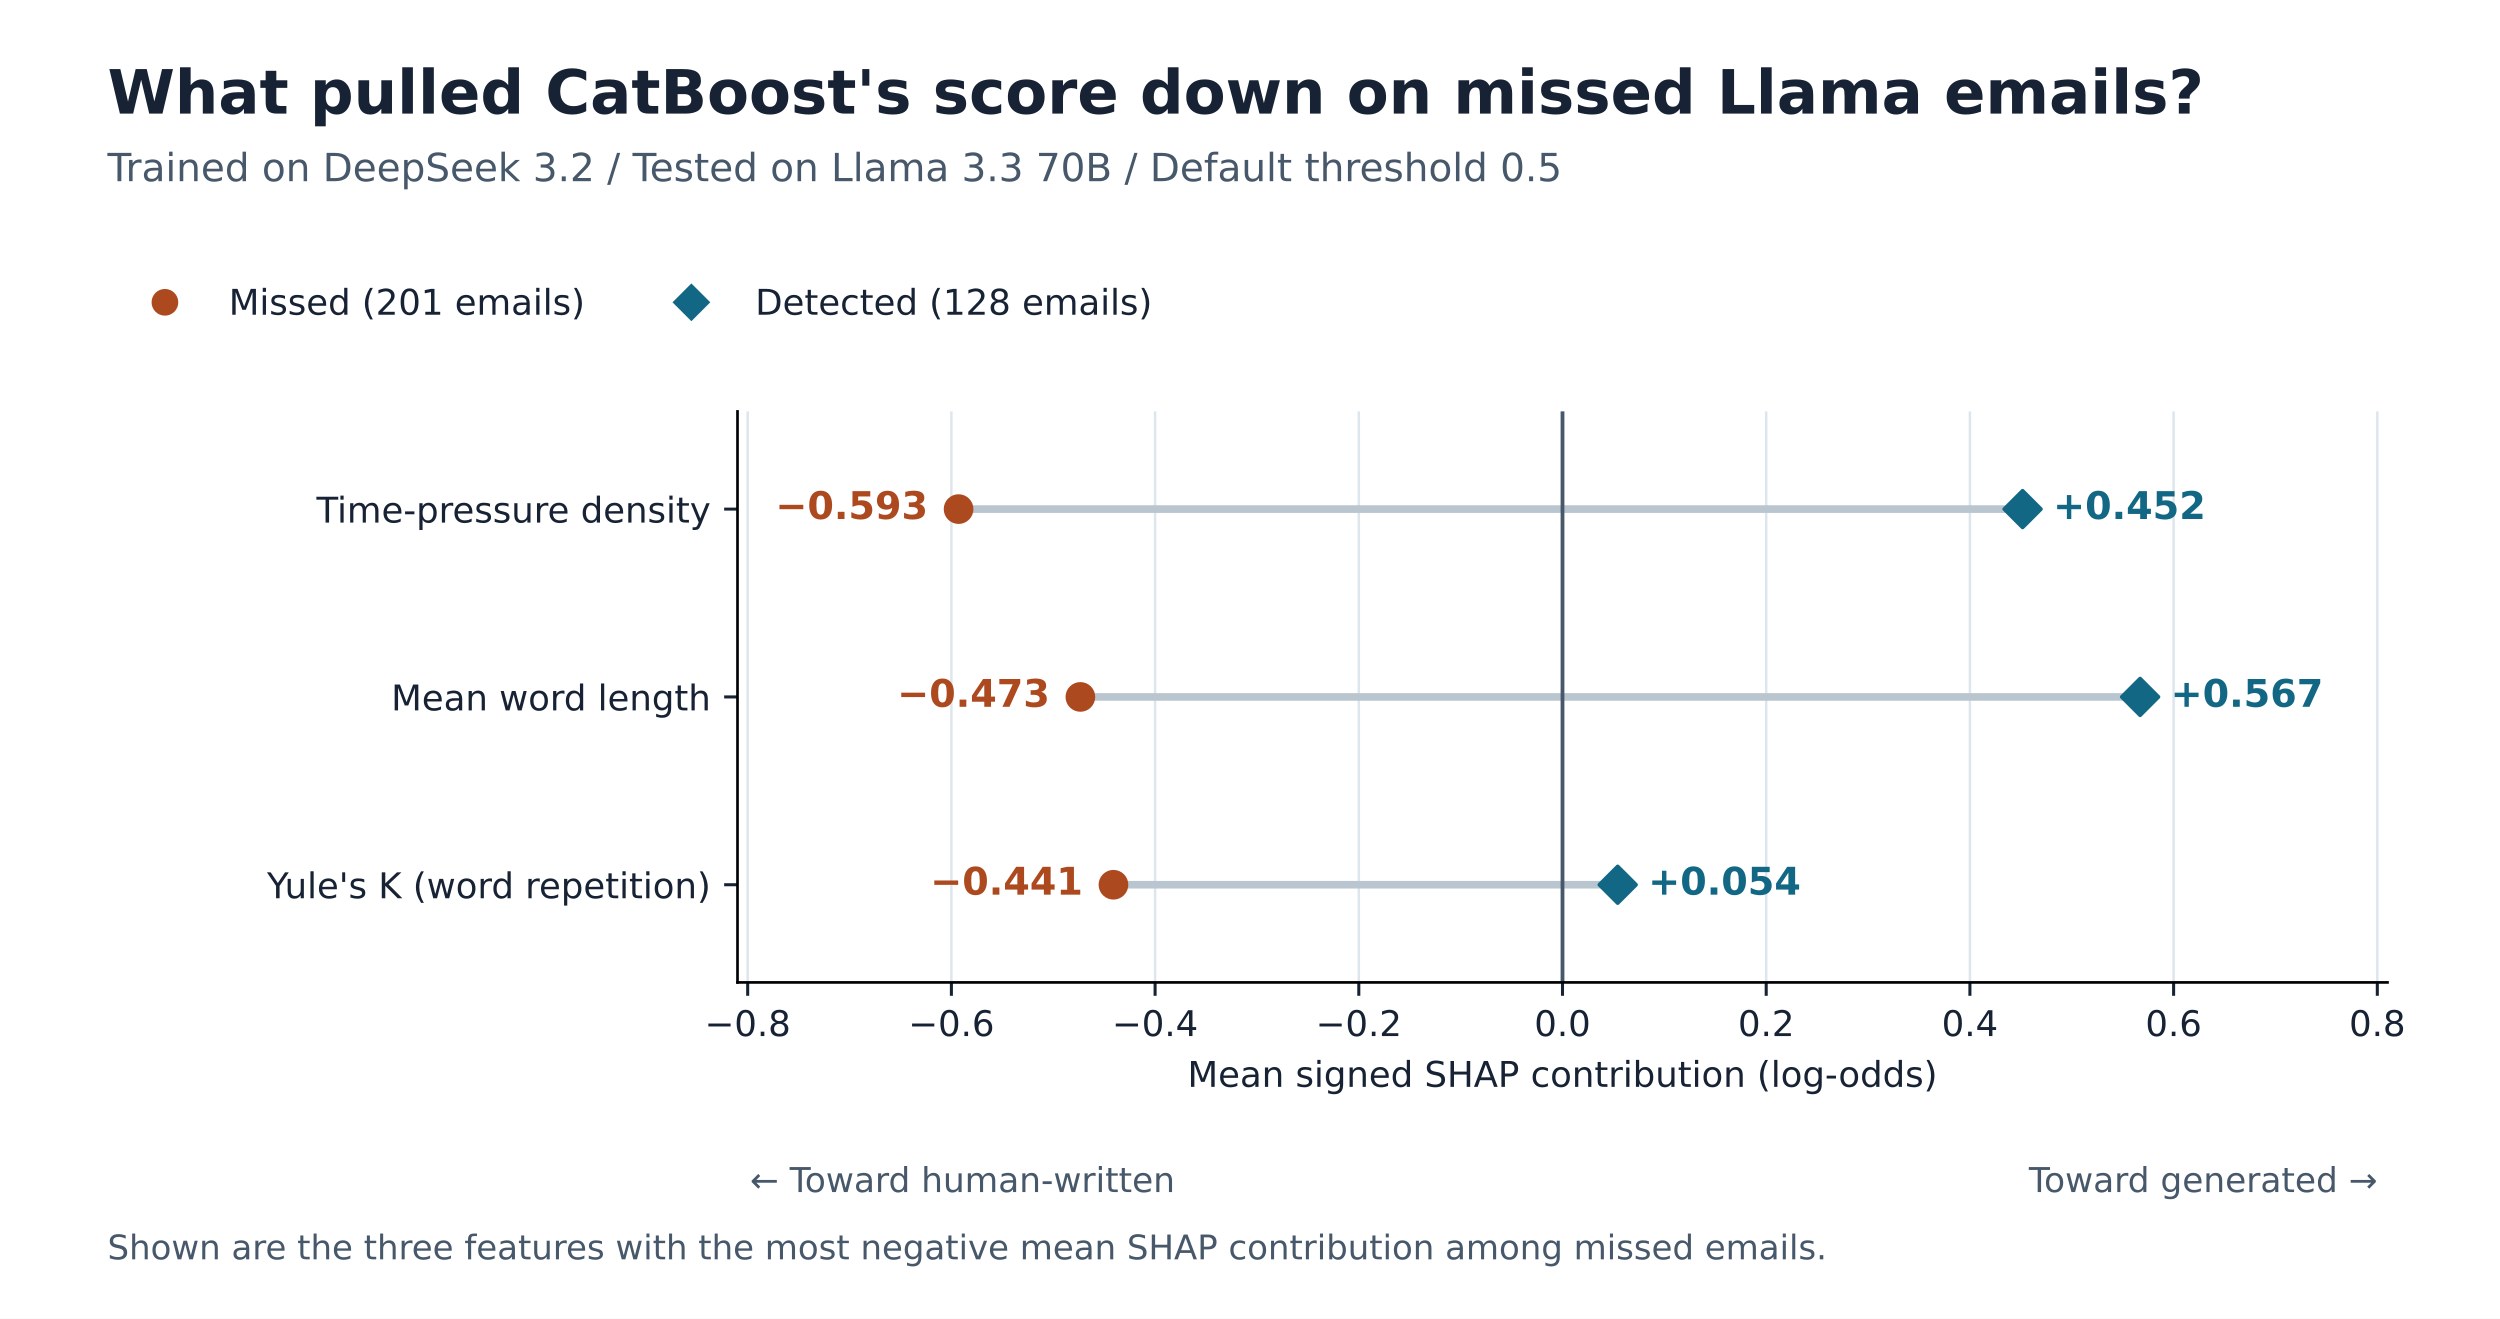
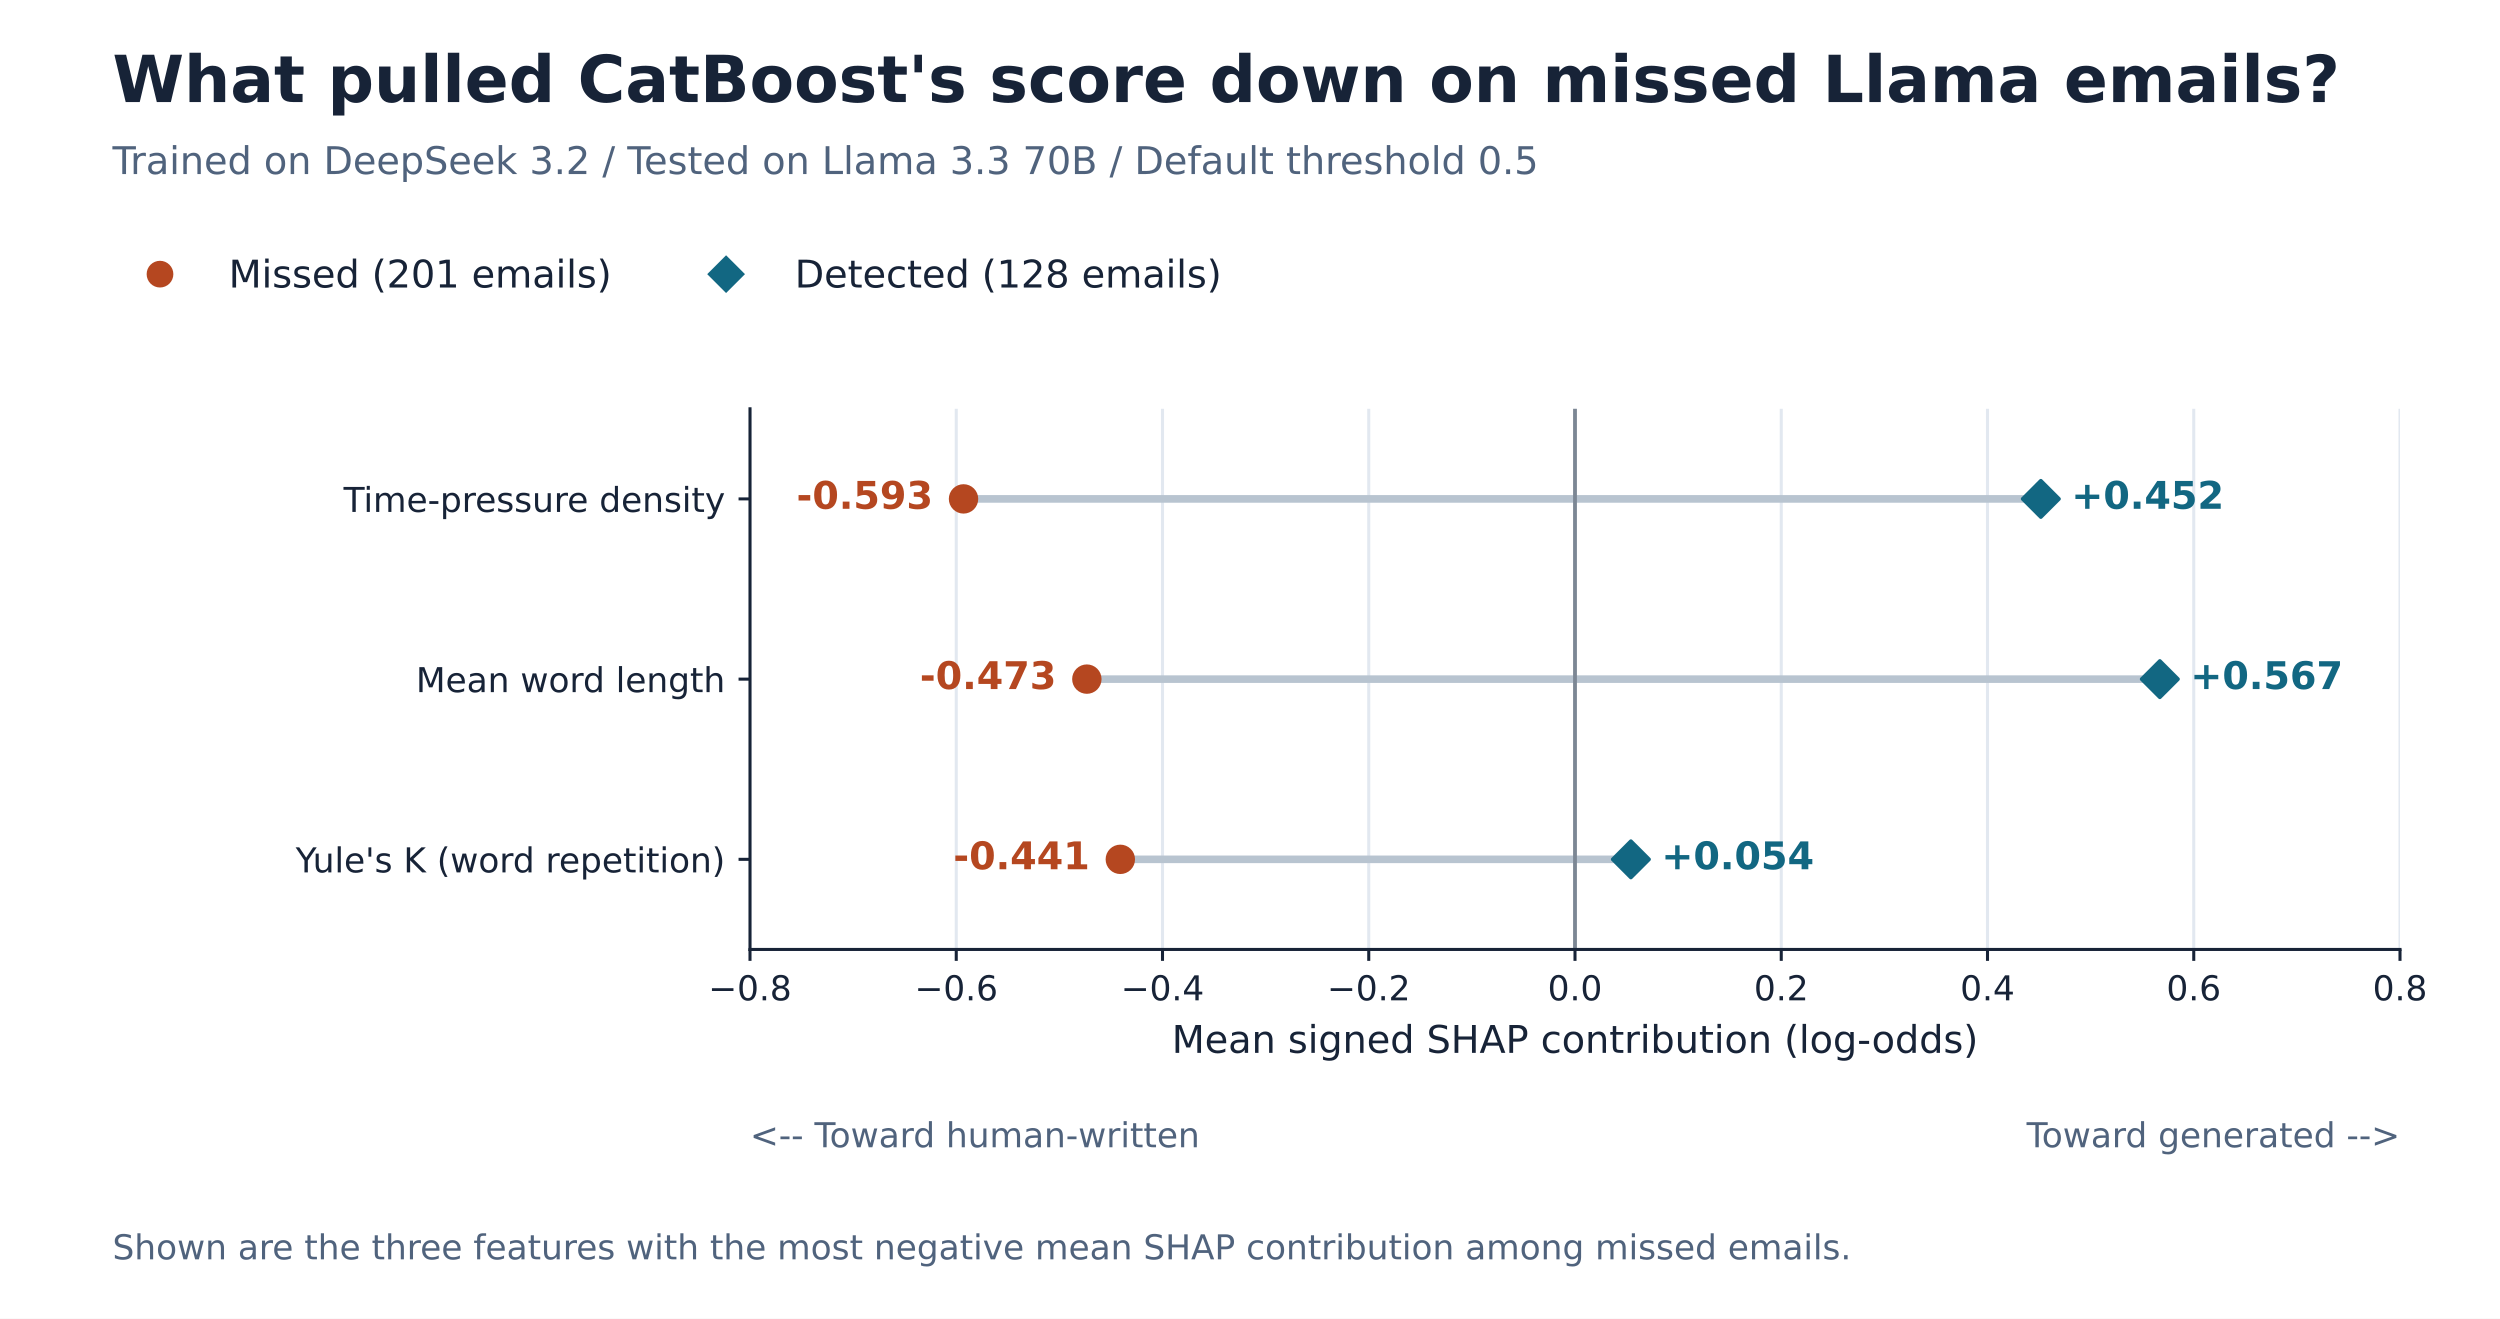
<svg xmlns="http://www.w3.org/2000/svg" xmlns:xlink="http://www.w3.org/1999/xlink" width="655.2pt" height="345.6pt" viewBox="0 0 655.2 345.6" version="1.1">
  <defs>
    <style type="text/css">*{stroke-linejoin: round; stroke-linecap: butt}</style>
  </defs>
  <g id="figure_1">
    <g id="patch_1">
      <path d="M 0 345.6  L 655.2 345.6  L 655.2 0  L 0 0  z " style="fill: #ffffff" />
    </g>
    <g id="axes_1">
      <g id="patch_2">
-         <path d="M 193.284 257.472  L 625.716 257.472  L 625.716 107.827  L 193.284 107.827  z " style="fill: #ffffff" />
+         <path d="M 196.56 248.832  L 628.992 248.832  L 628.992 107.136  L 196.56 107.136  z " style="fill: #ffffff" />
      </g>
      <g id="matplotlib.axis_1">
        <g id="xtick_1">
          <g id="line2d_1">
-             <path d="M 195.953 257.472  L 195.953 107.827  " clip-path="url(#p51de8ef395)" style="fill: none; stroke: #dde5ed; stroke-width: 0.65; stroke-linecap: square" />
+             <path d="M 196.56 248.832  L 196.56 107.136  " clip-path="url(#pb66e646c81)" style="fill: none; stroke: #e2e8f0; stroke-width: 0.8; stroke-linecap: square" />
          </g>
          <g id="line2d_2">
            <defs>
-               <path id="m995a871e15" d="M 0 0  L 0 3.5  " style="stroke: #172334; stroke-width: 0.8" />
+               <path id="md30075c816" d="M 0 0  L 0 3  " style="stroke: #172337; stroke-width: 0.8" />
            </defs>
            <g>
-               <use xlink:href="#m995a871e15" x="195.953" y="257.472" style="fill: #172334; stroke: #172334; stroke-width: 0.8" />
+               <use xlink:href="#md30075c816" x="196.56" y="248.832" style="fill: #172337; stroke: #172337; stroke-width: 0.8" />
            </g>
          </g>
          <g id="text_1">
-             <text style="font-size: 9.3px; font-family: 'DejaVu Sans'; text-anchor: middle; fill: #172334" x="195.953" y="271.538" transform="rotate(-0 195.9533 271.5378)">−0.8</text>
+             <text style="font-size: 9px; font-family: 'DejaVu Sans'; text-anchor: middle; fill: #172337" x="196.56" y="262.17" transform="rotate(-0 196.56 262.1699)">−0.8</text>
          </g>
        </g>
        <g id="xtick_2">
          <g id="line2d_3">
-             <path d="M 249.34 257.472  L 249.34 107.827  " clip-path="url(#p51de8ef395)" style="fill: none; stroke: #dde5ed; stroke-width: 0.65; stroke-linecap: square" />
+             <path d="M 250.614 248.832  L 250.614 107.136  " clip-path="url(#pb66e646c81)" style="fill: none; stroke: #e2e8f0; stroke-width: 0.8; stroke-linecap: square" />
          </g>
          <g id="line2d_4">
            <g>
-               <use xlink:href="#m995a871e15" x="249.34" y="257.472" style="fill: #172334; stroke: #172334; stroke-width: 0.8" />
+               <use xlink:href="#md30075c816" x="250.614" y="248.832" style="fill: #172337; stroke: #172337; stroke-width: 0.8" />
            </g>
          </g>
          <g id="text_2">
-             <text style="font-size: 9.3px; font-family: 'DejaVu Sans'; text-anchor: middle; fill: #172334" x="249.34" y="271.538" transform="rotate(-0 249.34 271.5378)">−0.6</text>
+             <text style="font-size: 9px; font-family: 'DejaVu Sans'; text-anchor: middle; fill: #172337" x="250.614" y="262.17" transform="rotate(-0 250.614 262.1699)">−0.6</text>
          </g>
        </g>
        <g id="xtick_3">
          <g id="line2d_5">
-             <path d="M 302.727 257.472  L 302.727 107.827  " clip-path="url(#p51de8ef395)" style="fill: none; stroke: #dde5ed; stroke-width: 0.65; stroke-linecap: square" />
+             <path d="M 304.668 248.832  L 304.668 107.136  " clip-path="url(#pb66e646c81)" style="fill: none; stroke: #e2e8f0; stroke-width: 0.8; stroke-linecap: square" />
          </g>
          <g id="line2d_6">
            <g>
-               <use xlink:href="#m995a871e15" x="302.727" y="257.472" style="fill: #172334; stroke: #172334; stroke-width: 0.8" />
+               <use xlink:href="#md30075c816" x="304.668" y="248.832" style="fill: #172337; stroke: #172337; stroke-width: 0.8" />
            </g>
          </g>
          <g id="text_3">
-             <text style="font-size: 9.3px; font-family: 'DejaVu Sans'; text-anchor: middle; fill: #172334" x="302.727" y="271.538" transform="rotate(-0 302.7267 271.5378)">−0.4</text>
+             <text style="font-size: 9px; font-family: 'DejaVu Sans'; text-anchor: middle; fill: #172337" x="304.668" y="262.17" transform="rotate(-0 304.668 262.1699)">−0.4</text>
          </g>
        </g>
        <g id="xtick_4">
          <g id="line2d_7">
-             <path d="M 356.113 257.472  L 356.113 107.827  " clip-path="url(#p51de8ef395)" style="fill: none; stroke: #dde5ed; stroke-width: 0.65; stroke-linecap: square" />
+             <path d="M 358.722 248.832  L 358.722 107.136  " clip-path="url(#pb66e646c81)" style="fill: none; stroke: #e2e8f0; stroke-width: 0.8; stroke-linecap: square" />
          </g>
          <g id="line2d_8">
            <g>
-               <use xlink:href="#m995a871e15" x="356.113" y="257.472" style="fill: #172334; stroke: #172334; stroke-width: 0.8" />
+               <use xlink:href="#md30075c816" x="358.722" y="248.832" style="fill: #172337; stroke: #172337; stroke-width: 0.8" />
            </g>
          </g>
          <g id="text_4">
-             <text style="font-size: 9.3px; font-family: 'DejaVu Sans'; text-anchor: middle; fill: #172334" x="356.113" y="271.538" transform="rotate(-0 356.1133 271.5378)">−0.2</text>
+             <text style="font-size: 9px; font-family: 'DejaVu Sans'; text-anchor: middle; fill: #172337" x="358.722" y="262.17" transform="rotate(-0 358.722 262.1699)">−0.2</text>
          </g>
        </g>
        <g id="xtick_5">
          <g id="line2d_9">
-             <path d="M 409.5 257.472  L 409.5 107.827  " clip-path="url(#p51de8ef395)" style="fill: none; stroke: #dde5ed; stroke-width: 0.65; stroke-linecap: square" />
+             <path d="M 412.776 248.832  L 412.776 107.136  " clip-path="url(#pb66e646c81)" style="fill: none; stroke: #e2e8f0; stroke-width: 0.8; stroke-linecap: square" />
          </g>
          <g id="line2d_10">
            <g>
-               <use xlink:href="#m995a871e15" x="409.5" y="257.472" style="fill: #172334; stroke: #172334; stroke-width: 0.8" />
+               <use xlink:href="#md30075c816" x="412.776" y="248.832" style="fill: #172337; stroke: #172337; stroke-width: 0.8" />
            </g>
          </g>
          <g id="text_5">
-             <text style="font-size: 9.3px; font-family: 'DejaVu Sans'; text-anchor: middle; fill: #172334" x="409.5" y="271.538" transform="rotate(-0 409.5 271.5378)">0.0</text>
+             <text style="font-size: 9px; font-family: 'DejaVu Sans'; text-anchor: middle; fill: #172337" x="412.776" y="262.17" transform="rotate(-0 412.776 262.1699)">0.0</text>
          </g>
        </g>
        <g id="xtick_6">
          <g id="line2d_11">
-             <path d="M 462.887 257.472  L 462.887 107.827  " clip-path="url(#p51de8ef395)" style="fill: none; stroke: #dde5ed; stroke-width: 0.65; stroke-linecap: square" />
+             <path d="M 466.83 248.832  L 466.83 107.136  " clip-path="url(#pb66e646c81)" style="fill: none; stroke: #e2e8f0; stroke-width: 0.8; stroke-linecap: square" />
          </g>
          <g id="line2d_12">
            <g>
-               <use xlink:href="#m995a871e15" x="462.887" y="257.472" style="fill: #172334; stroke: #172334; stroke-width: 0.8" />
+               <use xlink:href="#md30075c816" x="466.83" y="248.832" style="fill: #172337; stroke: #172337; stroke-width: 0.8" />
            </g>
          </g>
          <g id="text_6">
-             <text style="font-size: 9.3px; font-family: 'DejaVu Sans'; text-anchor: middle; fill: #172334" x="462.887" y="271.538" transform="rotate(-0 462.8867 271.5378)">0.2</text>
+             <text style="font-size: 9px; font-family: 'DejaVu Sans'; text-anchor: middle; fill: #172337" x="466.83" y="262.17" transform="rotate(-0 466.83 262.1699)">0.2</text>
          </g>
        </g>
        <g id="xtick_7">
          <g id="line2d_13">
-             <path d="M 516.273 257.472  L 516.273 107.827  " clip-path="url(#p51de8ef395)" style="fill: none; stroke: #dde5ed; stroke-width: 0.65; stroke-linecap: square" />
+             <path d="M 520.884 248.832  L 520.884 107.136  " clip-path="url(#pb66e646c81)" style="fill: none; stroke: #e2e8f0; stroke-width: 0.8; stroke-linecap: square" />
          </g>
          <g id="line2d_14">
            <g>
-               <use xlink:href="#m995a871e15" x="516.273" y="257.472" style="fill: #172334; stroke: #172334; stroke-width: 0.8" />
+               <use xlink:href="#md30075c816" x="520.884" y="248.832" style="fill: #172337; stroke: #172337; stroke-width: 0.8" />
            </g>
          </g>
          <g id="text_7">
-             <text style="font-size: 9.3px; font-family: 'DejaVu Sans'; text-anchor: middle; fill: #172334" x="516.273" y="271.538" transform="rotate(-0 516.2733 271.5378)">0.4</text>
+             <text style="font-size: 9px; font-family: 'DejaVu Sans'; text-anchor: middle; fill: #172337" x="520.884" y="262.17" transform="rotate(-0 520.884 262.1699)">0.4</text>
          </g>
        </g>
        <g id="xtick_8">
          <g id="line2d_15">
-             <path d="M 569.66 257.472  L 569.66 107.827  " clip-path="url(#p51de8ef395)" style="fill: none; stroke: #dde5ed; stroke-width: 0.65; stroke-linecap: square" />
+             <path d="M 574.938 248.832  L 574.938 107.136  " clip-path="url(#pb66e646c81)" style="fill: none; stroke: #e2e8f0; stroke-width: 0.8; stroke-linecap: square" />
          </g>
          <g id="line2d_16">
            <g>
-               <use xlink:href="#m995a871e15" x="569.66" y="257.472" style="fill: #172334; stroke: #172334; stroke-width: 0.8" />
+               <use xlink:href="#md30075c816" x="574.938" y="248.832" style="fill: #172337; stroke: #172337; stroke-width: 0.8" />
            </g>
          </g>
          <g id="text_8">
-             <text style="font-size: 9.3px; font-family: 'DejaVu Sans'; text-anchor: middle; fill: #172334" x="569.66" y="271.538" transform="rotate(-0 569.66 271.5378)">0.6</text>
+             <text style="font-size: 9px; font-family: 'DejaVu Sans'; text-anchor: middle; fill: #172337" x="574.938" y="262.17" transform="rotate(-0 574.938 262.1699)">0.6</text>
          </g>
        </g>
        <g id="xtick_9">
          <g id="line2d_17">
-             <path d="M 623.047 257.472  L 623.047 107.827  " clip-path="url(#p51de8ef395)" style="fill: none; stroke: #dde5ed; stroke-width: 0.65; stroke-linecap: square" />
+             <path d="M 628.992 248.832  L 628.992 107.136  " clip-path="url(#pb66e646c81)" style="fill: none; stroke: #e2e8f0; stroke-width: 0.8; stroke-linecap: square" />
          </g>
          <g id="line2d_18">
            <g>
-               <use xlink:href="#m995a871e15" x="623.047" y="257.472" style="fill: #172334; stroke: #172334; stroke-width: 0.8" />
+               <use xlink:href="#md30075c816" x="628.992" y="248.832" style="fill: #172337; stroke: #172337; stroke-width: 0.8" />
            </g>
          </g>
          <g id="text_9">
-             <text style="font-size: 9.3px; font-family: 'DejaVu Sans'; text-anchor: middle; fill: #172334" x="623.047" y="271.538" transform="rotate(-0 623.0467 271.5378)">0.8</text>
+             <text style="font-size: 9px; font-family: 'DejaVu Sans'; text-anchor: middle; fill: #172337" x="628.992" y="262.17" transform="rotate(-0 628.992 262.1699)">0.8</text>
          </g>
        </g>
        <g id="text_10">
-           <text style="font-size: 9.3px; font-family: 'DejaVu Sans'; text-anchor: middle; fill: #172334" x="409.5" y="284.839" transform="rotate(-0 409.5 284.8385)">Mean signed SHAP contribution (log-odds)</text>
+           <text style="font-size: 10px; font-family: 'DejaVu Sans'; text-anchor: middle; fill: #172337" x="412.776" y="275.93" transform="rotate(-0 412.776 275.9304)">Mean signed SHAP contribution (log-odds)</text>
        </g>
      </g>
      <g id="matplotlib.axis_2">
        <g id="ytick_1">
          <g id="line2d_19">
            <defs>
-               <path id="m963f413ea4" d="M 0 0  L -3.5 0  " style="stroke: #172334; stroke-width: 0.8" />
+               <path id="mc4f13a9952" d="M 0 0  L -3 0  " style="stroke: #172337; stroke-width: 0.8" />
            </defs>
            <g>
-               <use xlink:href="#m963f413ea4" x="193.284" y="133.424" style="fill: #172334; stroke: #172334; stroke-width: 0.8" />
+               <use xlink:href="#mc4f13a9952" x="196.56" y="130.752" style="fill: #172337; stroke: #172337; stroke-width: 0.8" />
            </g>
          </g>
          <g id="text_11">
-             <text style="font-size: 9.3px; font-family: 'DejaVu Sans'; text-anchor: end; fill: #172334" x="186.284" y="136.958" transform="rotate(-0 186.284 136.9576)">Time-pressure density</text>
+             <text style="font-size: 9px; font-family: 'DejaVu Sans'; text-anchor: end; fill: #172337" x="190.06" y="134.171" transform="rotate(-0 190.06 134.1713)">Time-pressure density</text>
          </g>
        </g>
        <g id="ytick_2">
          <g id="line2d_20">
            <g>
-               <use xlink:href="#m963f413ea4" x="193.284" y="182.65" style="fill: #172334; stroke: #172334; stroke-width: 0.8" />
+               <use xlink:href="#mc4f13a9952" x="196.56" y="177.984" style="fill: #172337; stroke: #172337; stroke-width: 0.8" />
            </g>
          </g>
          <g id="text_12">
-             <text style="font-size: 9.3px; font-family: 'DejaVu Sans'; text-anchor: end; fill: #172334" x="186.284" y="186.183" transform="rotate(-0 186.284 186.1829)">Mean word length</text>
+             <text style="font-size: 9px; font-family: 'DejaVu Sans'; text-anchor: end; fill: #172337" x="190.06" y="181.403" transform="rotate(-0 190.06 181.4033)">Mean word length</text>
          </g>
        </g>
        <g id="ytick_3">
          <g id="line2d_21">
            <g>
-               <use xlink:href="#m963f413ea4" x="193.284" y="231.875" style="fill: #172334; stroke: #172334; stroke-width: 0.8" />
+               <use xlink:href="#mc4f13a9952" x="196.56" y="225.216" style="fill: #172337; stroke: #172337; stroke-width: 0.8" />
            </g>
          </g>
          <g id="text_13">
-             <text style="font-size: 9.3px; font-family: 'DejaVu Sans'; text-anchor: end; fill: #172334" x="186.284" y="235.408" transform="rotate(-0 186.284 235.4081)">Yule's K (word repetition)</text>
+             <text style="font-size: 9px; font-family: 'DejaVu Sans'; text-anchor: end; fill: #172337" x="190.06" y="228.635" transform="rotate(-0 190.06 228.6353)">Yule's K (word repetition)</text>
          </g>
        </g>
      </g>
      <g id="line2d_22">
-         <path d="M 251.223 133.424  L 530.078 133.424  " clip-path="url(#p51de8ef395)" style="fill: none; stroke: #b9c5cf; stroke-width: 2; stroke-linecap: square" />
+         <path d="M 252.52 130.752  L 534.861 130.752  " clip-path="url(#pb66e646c81)" style="fill: none; stroke: #b8c4d0; stroke-width: 2; stroke-linecap: square" />
      </g>
      <g id="line2d_23">
-         <path d="M 283.146 182.65  L 560.881 182.65  " clip-path="url(#p51de8ef395)" style="fill: none; stroke: #b9c5cf; stroke-width: 2; stroke-linecap: square" />
+         <path d="M 284.843 177.984  L 566.049 177.984  " clip-path="url(#pb66e646c81)" style="fill: none; stroke: #b8c4d0; stroke-width: 2; stroke-linecap: square" />
      </g>
      <g id="line2d_24">
-         <path d="M 291.811 231.875  L 423.965 231.875  " clip-path="url(#p51de8ef395)" style="fill: none; stroke: #b9c5cf; stroke-width: 2; stroke-linecap: square" />
+         <path d="M 293.615 225.216  L 427.422 225.216  " clip-path="url(#pb66e646c81)" style="fill: none; stroke: #b8c4d0; stroke-width: 2; stroke-linecap: square" />
      </g>
      <g id="line2d_25">
-         <path d="M 409.5 257.472  L 409.5 107.827  " clip-path="url(#p51de8ef395)" style="fill: none; stroke: #47586b; stroke-linecap: square" />
+         <path d="M 412.776 248.832  L 412.776 107.136  " clip-path="url(#pb66e646c81)" style="fill: none; stroke: #7c8794; stroke-linecap: square" />
      </g>
      <g id="patch_3">
-         <path d="M 193.284 257.472  L 193.284 107.827  " style="fill: none; stroke: #000000; stroke-width: 0.7; stroke-linejoin: miter; stroke-linecap: square" />
+         <path d="M 196.56 248.832  L 196.56 107.136  " style="fill: none; stroke: #172337; stroke-width: 0.8; stroke-linejoin: miter; stroke-linecap: square" />
      </g>
      <g id="patch_4">
-         <path d="M 193.284 257.472  L 625.716 257.472  " style="fill: none; stroke: #000000; stroke-width: 0.7; stroke-linejoin: miter; stroke-linecap: square" />
+         <path d="M 196.56 248.832  L 628.992 248.832  " style="fill: none; stroke: #172337; stroke-width: 0.8; stroke-linejoin: miter; stroke-linecap: square" />
      </g>
      <g id="PathCollection_1">
        <defs>
-           <path id="m245e3fb4c4" d="M 0 3.391  C 0.899 3.391 1.762 3.034 2.398 2.398  C 3.034 1.762 3.391 0.899 3.391 0  C 3.391 -0.899 3.034 -1.762 2.398 -2.398  C 1.762 -3.034 0.899 -3.391 0 -3.391  C -0.899 -3.391 -1.762 -3.034 -2.398 -2.398  C -3.034 -1.762 -3.391 -0.899 -3.391 0  C -3.391 0.899 -3.034 1.762 -2.398 2.398  C -1.762 3.034 -0.899 3.391 0 3.391  z " style="stroke: #ad491e" />
-         </defs>
-         <g clip-path="url(#p51de8ef395)">
-           <use xlink:href="#m245e3fb4c4" x="251.223" y="133.424" style="fill: #ad491e; stroke: #ad491e" />
+           <path id="m442a5825fb" d="M 0 3.354  C 0.89 3.354 1.743 3.001 2.372 2.372  C 3.001 1.743 3.354 0.89 3.354 0  C 3.354 -0.89 3.001 -1.743 2.372 -2.372  C 1.743 -3.001 0.89 -3.354 0 -3.354  C -0.89 -3.354 -1.743 -3.001 -2.372 -2.372  C -3.001 -1.743 -3.354 -0.89 -3.354 0  C -3.354 0.89 -3.001 1.743 -2.372 2.372  C -1.743 3.001 -0.89 3.354 0 3.354  z " style="stroke: #b54720" />
+         </defs>
+         <g clip-path="url(#pb66e646c81)">
+           <use xlink:href="#m442a5825fb" x="252.52" y="130.752" style="fill: #b54720; stroke: #b54720" />
+         </g>
+       </g>
+       <g id="PathCollection_2">
+         <defs>
+           <path id="ma55c732046" d="M 0 4.743  L 4.743 0  L 0 -4.743  L -4.743 0  z " style="stroke: #126782" />
+         </defs>
+         <g clip-path="url(#pb66e646c81)">
+           <use xlink:href="#ma55c732046" x="534.861" y="130.752" style="fill: #126782; stroke: #126782" />
        </g>
      </g>
      <g id="text_14">
-         <text style="font-weight: 700; font-size: 10px; font-family: 'DejaVu Sans'; text-anchor: end; fill: #ad491e" x="243.223" y="136.022" transform="rotate(-0 243.2229 136.022)">−0.593</text>
-       </g>
-       <g id="PathCollection_2">
-         <defs>
-           <path id="me236dc5e3c" d="M 0 4.796  L 4.796 0  L 0 -4.796  L -4.796 0  z " style="stroke: #126784" />
-         </defs>
-         <g clip-path="url(#p51de8ef395)">
-           <use xlink:href="#me236dc5e3c" x="530.078" y="133.424" style="fill: #126784; stroke: #126784" />
-         </g>
+         <text style="font-weight: 700; font-size: 10px; font-family: 'DejaVu Sans'; text-anchor: end; fill: #b54720" x="244.52" y="133.35" transform="rotate(-0 244.5204 133.3497)">-0.593</text>
      </g>
      <g id="text_15">
-         <text style="font-weight: 700; font-size: 10px; font-family: 'DejaVu Sans'; text-anchor: start; fill: #126784" x="538.078" y="136.022" transform="rotate(-0 538.0776 136.022)">+0.452</text>
+         <text style="font-weight: 700; font-size: 10px; font-family: 'DejaVu Sans'; text-anchor: start; fill: #126782" x="542.861" y="133.35" transform="rotate(-0 542.8608 133.3497)">+0.452</text>
      </g>
      <g id="PathCollection_3">
-         <g clip-path="url(#p51de8ef395)">
-           <use xlink:href="#m245e3fb4c4" x="283.146" y="182.65" style="fill: #ad491e; stroke: #ad491e" />
+         <g clip-path="url(#pb66e646c81)">
+           <use xlink:href="#m442a5825fb" x="284.843" y="177.984" style="fill: #b54720; stroke: #b54720" />
+         </g>
+       </g>
+       <g id="PathCollection_4">
+         <g clip-path="url(#pb66e646c81)">
+           <use xlink:href="#ma55c732046" x="566.049" y="177.984" style="fill: #126782; stroke: #126782" />
        </g>
      </g>
      <g id="text_16">
-         <text style="font-weight: 700; font-size: 10px; font-family: 'DejaVu Sans'; text-anchor: end; fill: #ad491e" x="275.146" y="185.247" transform="rotate(-0 275.146 185.2473)">−0.473</text>
-       </g>
-       <g id="PathCollection_4">
-         <g clip-path="url(#p51de8ef395)">
-           <use xlink:href="#me236dc5e3c" x="560.881" y="182.65" style="fill: #126784; stroke: #126784" />
-         </g>
+         <text style="font-weight: 700; font-size: 10px; font-family: 'DejaVu Sans'; text-anchor: end; fill: #b54720" x="276.843" y="180.582" transform="rotate(-0 276.8426 180.5817)">-0.473</text>
      </g>
      <g id="text_17">
-         <text style="font-weight: 700; font-size: 10px; font-family: 'DejaVu Sans'; text-anchor: start; fill: #126784" x="568.881" y="185.247" transform="rotate(-0 568.8811 185.2473)">+0.567</text>
+         <text style="font-weight: 700; font-size: 10px; font-family: 'DejaVu Sans'; text-anchor: start; fill: #126782" x="574.049" y="180.582" transform="rotate(-0 574.0494 180.5817)">+0.567</text>
      </g>
      <g id="PathCollection_5">
-         <g clip-path="url(#p51de8ef395)">
-           <use xlink:href="#m245e3fb4c4" x="291.811" y="231.875" style="fill: #ad491e; stroke: #ad491e" />
+         <g clip-path="url(#pb66e646c81)">
+           <use xlink:href="#m442a5825fb" x="293.615" y="225.216" style="fill: #b54720; stroke: #b54720" />
+         </g>
+       </g>
+       <g id="PathCollection_6">
+         <g clip-path="url(#pb66e646c81)">
+           <use xlink:href="#ma55c732046" x="427.422" y="225.216" style="fill: #126782; stroke: #126782" />
        </g>
      </g>
      <g id="text_18">
-         <text style="font-weight: 700; font-size: 10px; font-family: 'DejaVu Sans'; text-anchor: end; fill: #ad491e" x="283.811" y="234.473" transform="rotate(-0 283.8105 234.4725)">−0.441</text>
-       </g>
-       <g id="PathCollection_6">
-         <g clip-path="url(#p51de8ef395)">
-           <use xlink:href="#me236dc5e3c" x="423.965" y="231.875" style="fill: #126784; stroke: #126784" />
-         </g>
+         <text style="font-weight: 700; font-size: 10px; font-family: 'DejaVu Sans'; text-anchor: end; fill: #b54720" x="285.615" y="227.814" transform="rotate(-0 285.6154 227.8137)">-0.441</text>
      </g>
      <g id="text_19">
-         <text style="font-weight: 700; font-size: 10px; font-family: 'DejaVu Sans'; text-anchor: start; fill: #126784" x="431.965" y="234.473" transform="rotate(-0 431.9652 234.4725)">+0.054</text>
+         <text style="font-weight: 700; font-size: 10px; font-family: 'DejaVu Sans'; text-anchor: start; fill: #126782" x="435.422" y="227.814" transform="rotate(-0 435.422 227.8137)">+0.054</text>
      </g>
    </g>
    <g id="text_20">
-       <text style="font-weight: 700; font-size: 16px; font-family: 'DejaVu Sans'; text-anchor: start; fill: #172334" x="28.174" y="29.783" transform="rotate(-0 28.1736 29.7831)">What pulled CatBoost's score down on missed Llama emails?</text>
+       <text style="font-weight: 700; font-size: 17px; font-family: 'DejaVu Sans'; text-anchor: start; fill: #172337" x="29.484" y="26.741" transform="rotate(-0 29.484 26.74134)">What pulled CatBoost's score down on missed Llama emails?</text>
    </g>
    <g id="text_21">
-       <text style="font-size: 10.2px; font-family: 'DejaVu Sans'; text-anchor: start; fill: #47586b" x="28.174" y="47.494" transform="rotate(-0 28.1736 47.49441)">Trained on DeepSeek 3.2  /  Tested on Llama 3.3 70B  /  Default threshold 0.5</text>
+       <text style="font-size: 10px; font-family: 'DejaVu Sans'; text-anchor: start; fill: #50637d" x="29.484" y="45.614" transform="rotate(-0 29.484 45.61444)">Trained on DeepSeek 3.2 / Tested on Llama 3.3 70B / Default threshold 0.5</text>
    </g>
    <g id="text_22">
-       <text style="font-size: 9px; font-family: 'DejaVu Sans'; text-anchor: start; fill: #47586b" x="196.56" y="312.422" transform="rotate(-0 196.56 312.4224)">← Toward human-written</text>
+       <text style="font-size: 9px; font-family: 'DejaVu Sans'; text-anchor: start; fill: #50637d" x="196.56" y="300.672" transform="rotate(-0 196.56 300.672)">&lt;-- Toward human-written</text>
    </g>
    <g id="text_23">
-       <text style="font-size: 9px; font-family: 'DejaVu Sans'; text-anchor: end; fill: #47586b" x="623.095" y="312.422" transform="rotate(-0 623.0952 312.4224)">Toward generated →</text>
+       <text style="font-size: 9px; font-family: 'DejaVu Sans'; text-anchor: end; fill: #50637d" x="628.992" y="300.672" transform="rotate(-0 628.992 300.672)">Toward generated --&gt;</text>
    </g>
    <g id="text_24">
-       <text style="font-size: 8.9px; font-family: 'DejaVu Sans'; text-anchor: start; fill: #47586b" x="28.174" y="330.048" transform="rotate(-0 28.1736 330.048)">Shown are the three features with the most negative mean SHAP contribution among missed emails.</text>
+       <text style="font-size: 9px; font-family: 'DejaVu Sans'; text-anchor: start; fill: #50637d" x="29.484" y="330.048" transform="rotate(-0 29.484 330.048)">Shown are the three features with the most negative mean SHAP contribution among missed emails.</text>
    </g>
    <g id="legend_1">
      <g id="line2d_26">
        <defs>
-           <path id="m8973b40751" d="M 0 3  C 0.796 3 1.559 2.684 2.121 2.121  C 2.684 1.559 3 0.796 3 0  C 3 -0.796 2.684 -1.559 2.121 -2.121  C 1.559 -2.684 0.796 -3 0 -3  C -0.796 -3 -1.559 -2.684 -2.121 -2.121  C -2.684 -1.559 -3 -0.796 -3 0  C -3 0.796 -2.684 1.559 -2.121 2.121  C -1.559 2.684 -0.796 3 0 3  z " style="stroke: #ad491e" />
+           <path id="m8bc3645e9b" d="M 0 3  C 0.796 3 1.559 2.684 2.121 2.121  C 2.684 1.559 3 0.796 3 0  C 3 -0.796 2.684 -1.559 2.121 -2.121  C 1.559 -2.684 0.796 -3 0 -3  C -0.796 -3 -1.559 -2.684 -2.121 -2.121  C -2.684 -1.559 -3 -0.796 -3 0  C -3 0.796 -2.684 1.559 -2.121 2.121  C -1.559 2.684 -0.796 3 0 3  z " style="stroke: #b54720" />
        </defs>
        <g>
-           <use xlink:href="#m8973b40751" x="43.223" y="79.228" style="fill: #ad491e; stroke: #ad491e" />
+           <use xlink:href="#m8bc3645e9b" x="41.932" y="71.85" style="fill: #b54720; stroke: #b54720" />
        </g>
      </g>
      <g id="text_25">
-         <text style="font-size: 9.3px; font-family: 'DejaVu Sans'; text-anchor: start; fill: #172334" x="59.963" y="82.483" transform="rotate(-0 59.9628 82.48295)">Missed (201 emails)</text>
+         <text style="font-size: 10px; font-family: 'DejaVu Sans'; text-anchor: start; fill: #172337" x="59.932" y="75.35" transform="rotate(-0 59.932 75.35044)">Missed (201 emails)</text>
      </g>
      <g id="line2d_27">
        <defs>
-           <path id="m6a427850ae" d="M 0 4.243  L 4.243 0  L 0 -4.243  L -4.243 0  z " style="stroke: #126784; stroke-linejoin: miter" />
+           <path id="m48ca4c8eb9" d="M 0 4.243  L 4.243 0  L 0 -4.243  L -4.243 0  z " style="stroke: #126782; stroke-linejoin: miter" />
        </defs>
        <g>
-           <use xlink:href="#m6a427850ae" x="181.198" y="79.228" style="fill: #126784; stroke: #126784; stroke-linejoin: miter" />
+           <use xlink:href="#m48ca4c8eb9" x="190.293" y="71.85" style="fill: #126782; stroke: #126782; stroke-linejoin: miter" />
        </g>
      </g>
      <g id="text_26">
-         <text style="font-size: 9.3px; font-family: 'DejaVu Sans'; text-anchor: start; fill: #172334" x="197.938" y="82.483" transform="rotate(-0 197.9385 82.48295)">Detected (128 emails)</text>
+         <text style="font-size: 10px; font-family: 'DejaVu Sans'; text-anchor: start; fill: #172337" x="208.293" y="75.35" transform="rotate(-0 208.2929 75.35044)">Detected (128 emails)</text>
      </g>
    </g>
  </g>
  <defs>
-     <clipPath id="p51de8ef395">
-       <rect x="193.284" y="107.827" width="432.432" height="149.645" />
+     <clipPath id="pb66e646c81">
+       <rect x="196.56" y="107.136" width="432.432" height="141.696" />
    </clipPath>
  </defs>
</svg>
